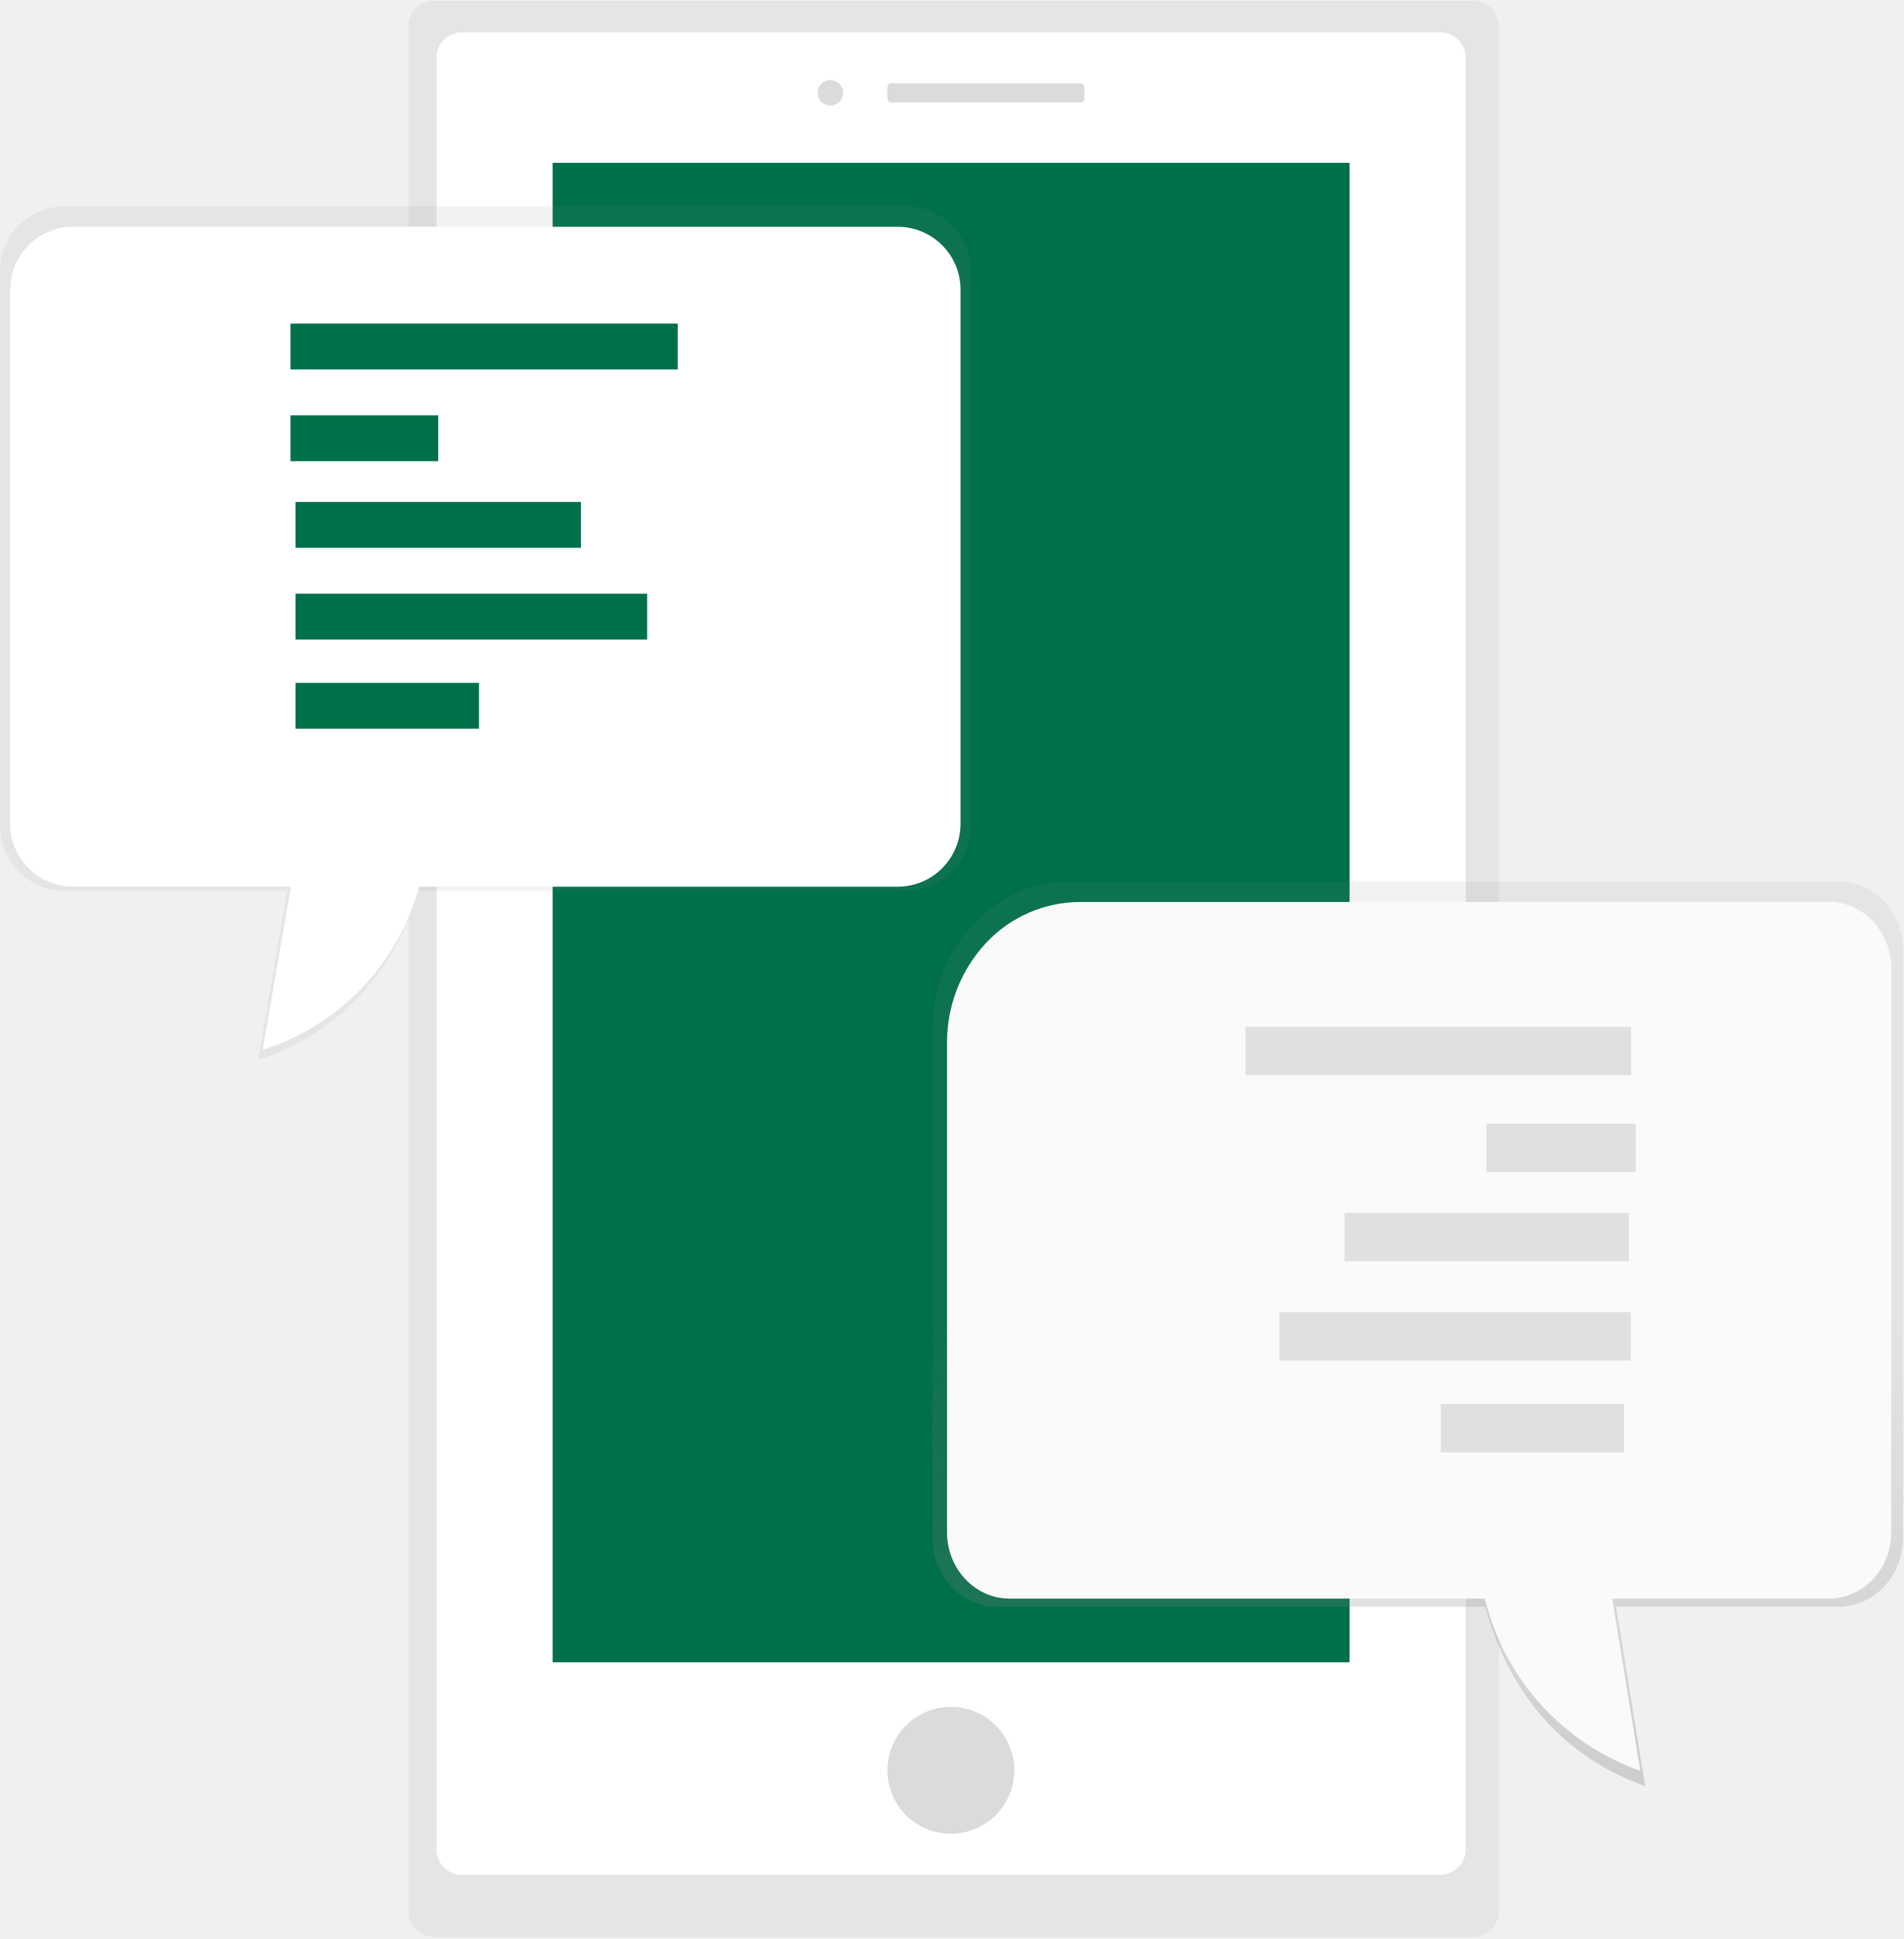
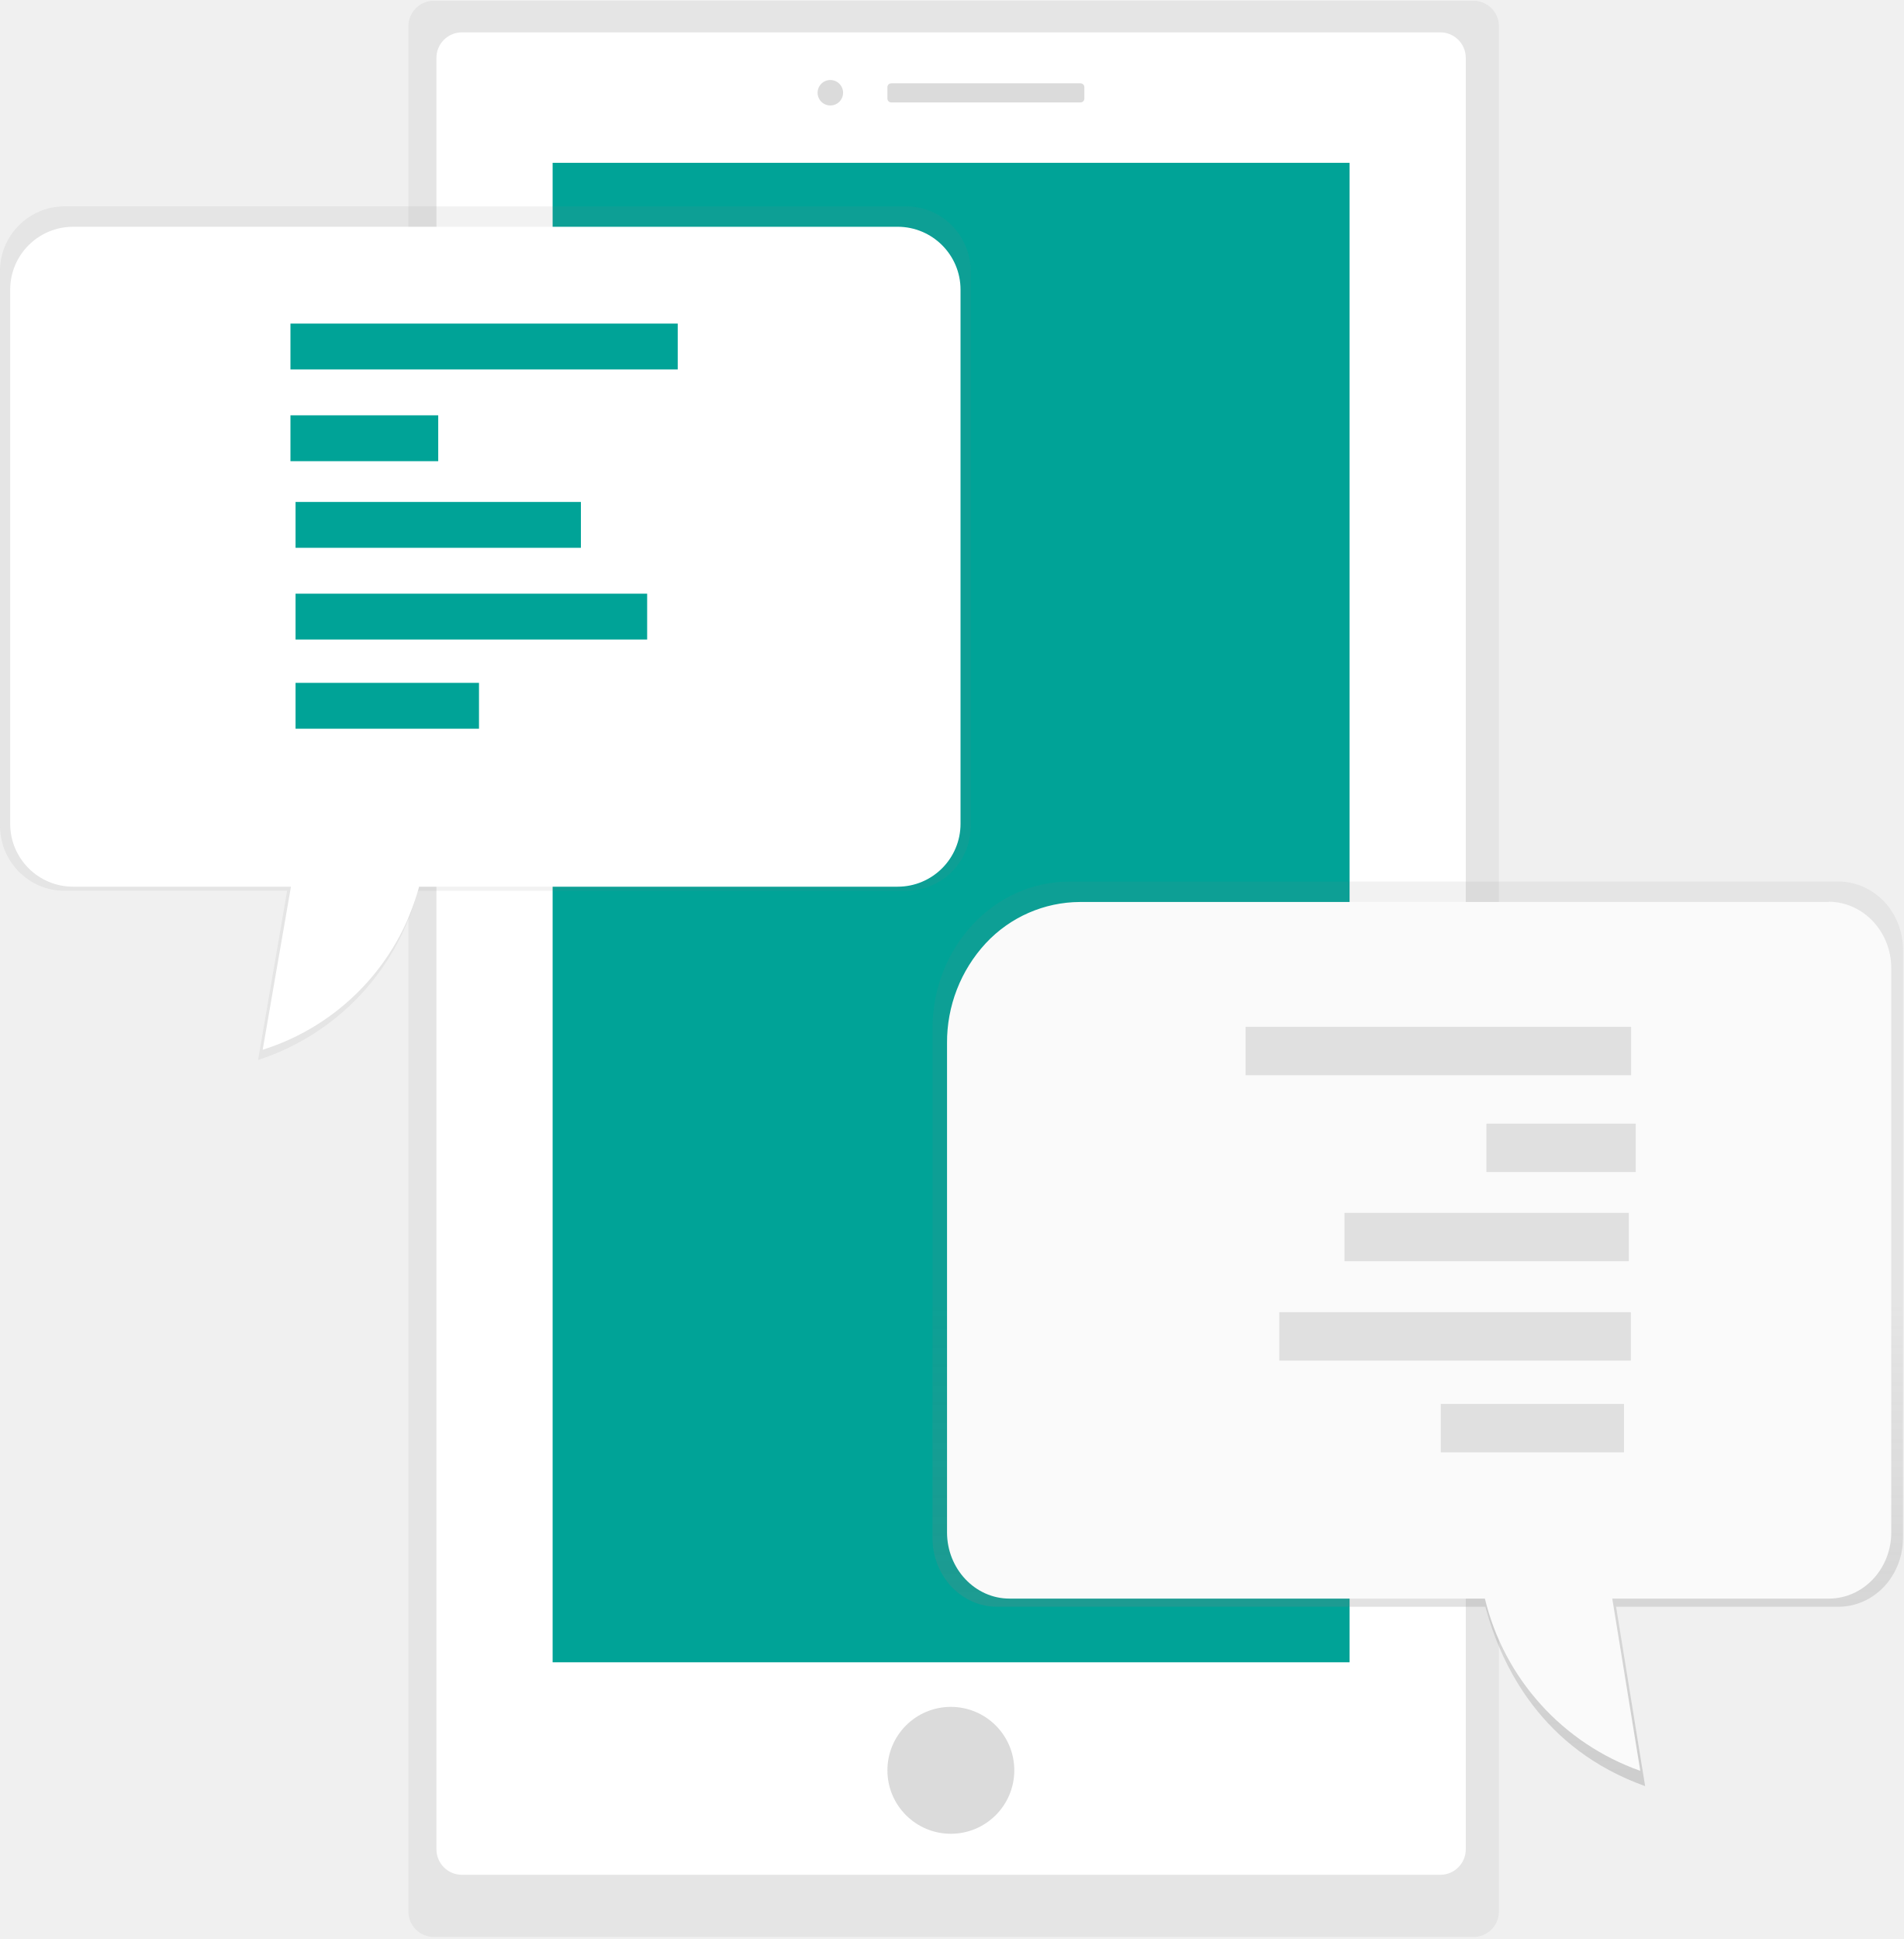
<svg xmlns="http://www.w3.org/2000/svg" viewBox="0 0 747 761">
  <defs>
    <linearGradient x1="31024%" y1="81328%" x2="31024%" y2="5335%" id="contact-phone-a">
      <stop stop-color="gray" stop-opacity=".3" offset="0%" />
      <stop stop-color="gray" stop-opacity=".1" offset="54%" />
      <stop stop-color="gray" stop-opacity=".1" offset="100%" />
    </linearGradient>
    <linearGradient x1="50%" y1="100%" x2="50%" y2="0%" id="contact-phone-b">
      <stop stop-color="gray" stop-opacity=".3" offset="1%" />
      <stop stop-color="gray" stop-opacity=".1" offset="54%" />
      <stop stop-color="gray" stop-opacity=".1" offset="100%" />
    </linearGradient>
    <linearGradient x1="43609%" y1="60857%" x2="43609%" y2="13263%" id="contact-phone-c">
      <stop stop-color="gray" stop-opacity=".3" offset="1%" />
      <stop stop-color="gray" stop-opacity=".1" offset="54%" />
      <stop stop-color="gray" stop-opacity=".1" offset="100%" />
    </linearGradient>
  </defs>
  <g fill="none" fill-rule="evenodd">
    <path d="M0 0h750v766H0z" />
    <g transform="translate(160)" fill-rule="nonzero">
      <rect fill="url(#contact-phone-a)" x=".3" y=".3" width="428" height="759.9" rx="10" />
      <rect fill="#FFF" x="11.3" y="12.7" width="404" height="723.1" rx="10" />
-       <path fill="#007049" d="M56.9 63.9h312.8v588.5H56.9z" />
+       <path fill="#00A397" d="M56.9 63.9h312.8v588.5H56.9z" />
      <circle fill="#DBDBDB" cx="213.2" cy="694.8" r="24.9" />
      <circle fill="#DBDBDB" cx="165.9" cy="36.4" r="5" />
      <rect fill="#DBDBDB" x="188.3" y="32.7" width="77.3" height="7.5" rx="1.5" />
    </g>
    <g fill-rule="nonzero">
      <path d="M355.7 0h-302C24.1 0 0 25.8 0 57.7v199.8a28 28 0 0 0 7.3 19.1c4.8 5.1 11.2 8 18 8H217c6.3 23.6 22.4 56 62.7 70.4l-11.4-70.4h87.3c6.8 0 13.2-2.9 18-8a28 28 0 0 0 7.3-19.1V27.1A28 28 0 0 0 373.7 8c-4.8-5-11.2-8-18-8z" fill="url(#contact-phone-b)" transform="translate(366 346)" />
      <path d="M717.8 354H423.9a50.8 50.8 0 0 0-37 16.2 57.2 57.2 0 0 0-15.2 39.2v192c0 14.3 11 26 24.5 26h186.6a95.5 95.5 0 0 0 61 67.6l-11-67.6h85c13.5 0 24.5-11.6 24.5-26V380c0-14.4-11-26-24.5-26.1z" fill="#FAFAFA" />
      <path fill="#E0E0E0" d="M488.9 403h151.3v19H488.9zM583.4 441H642v19h-58.6zM527.7 476h111.6v19H527.7zM502.1 515h138v19h-138zM565.5 551h71.9v19h-71.9z" />
    </g>
    <g fill-rule="nonzero">
      <path d="M25.2 0h330.5c14 0 25.3 11.5 25.3 25.6V243a25.4 25.4 0 0 1-25.3 25.6H164a95.2 95.2 0 0 1-62.7 66.4l11.4-66.4H25.3C11.3 268.6 0 257.1 0 243V25.6A25.4 25.4 0 0 1 25.2 0z" fill="url(#contact-phone-c)" transform="translate(0 81)" />
      <path d="M28.7 89h323.6c13.6 0 24.7 11 24.7 24.7v209.6c0 13.6-11 24.7-24.7 24.7H164.5a92.3 92.3 0 0 1-61.4 64l11.1-64H28.7C15.1 348 4 337 4 323.3V113.7A24.7 24.7 0 0 1 28.7 89z" fill="#FFF" />
-       <path fill="#007049" d="M114 127h152v18H114zM114 163h58v18h-58zM116 197h112v18H116zM116 233h138v18H116zM116 268h72v18h-72z" />
+       <path fill="#00A397" d="M114 127h152v18H114zM114 163h58v18h-58zM116 197h112v18H116zM116 233h138v18H116zM116 268h72v18h-72z" />
    </g>
  </g>
</svg>
